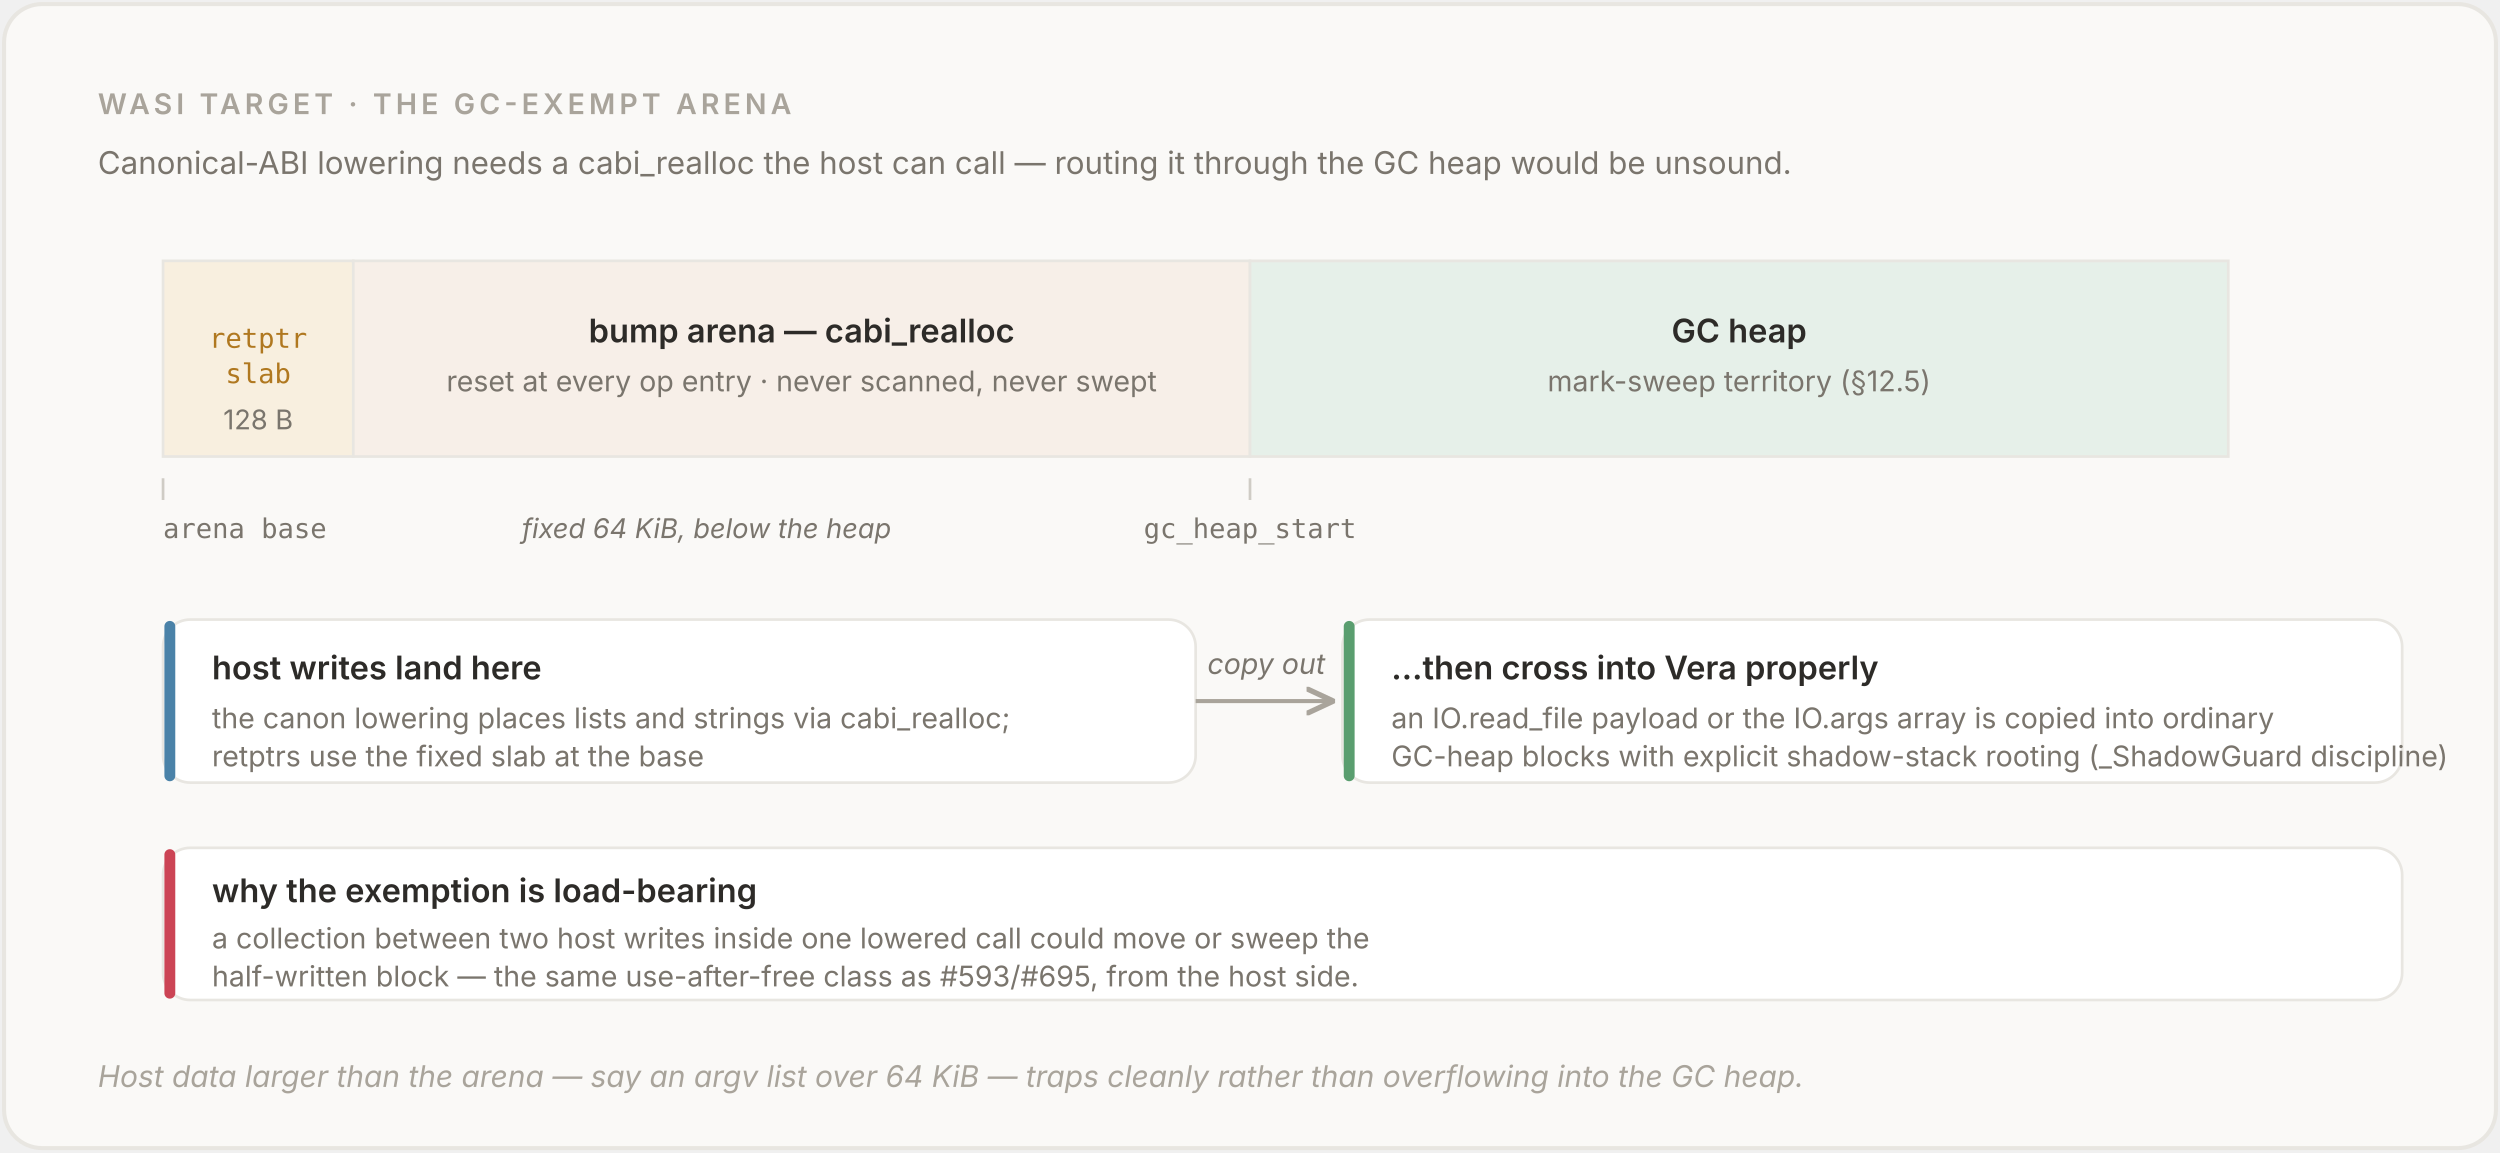
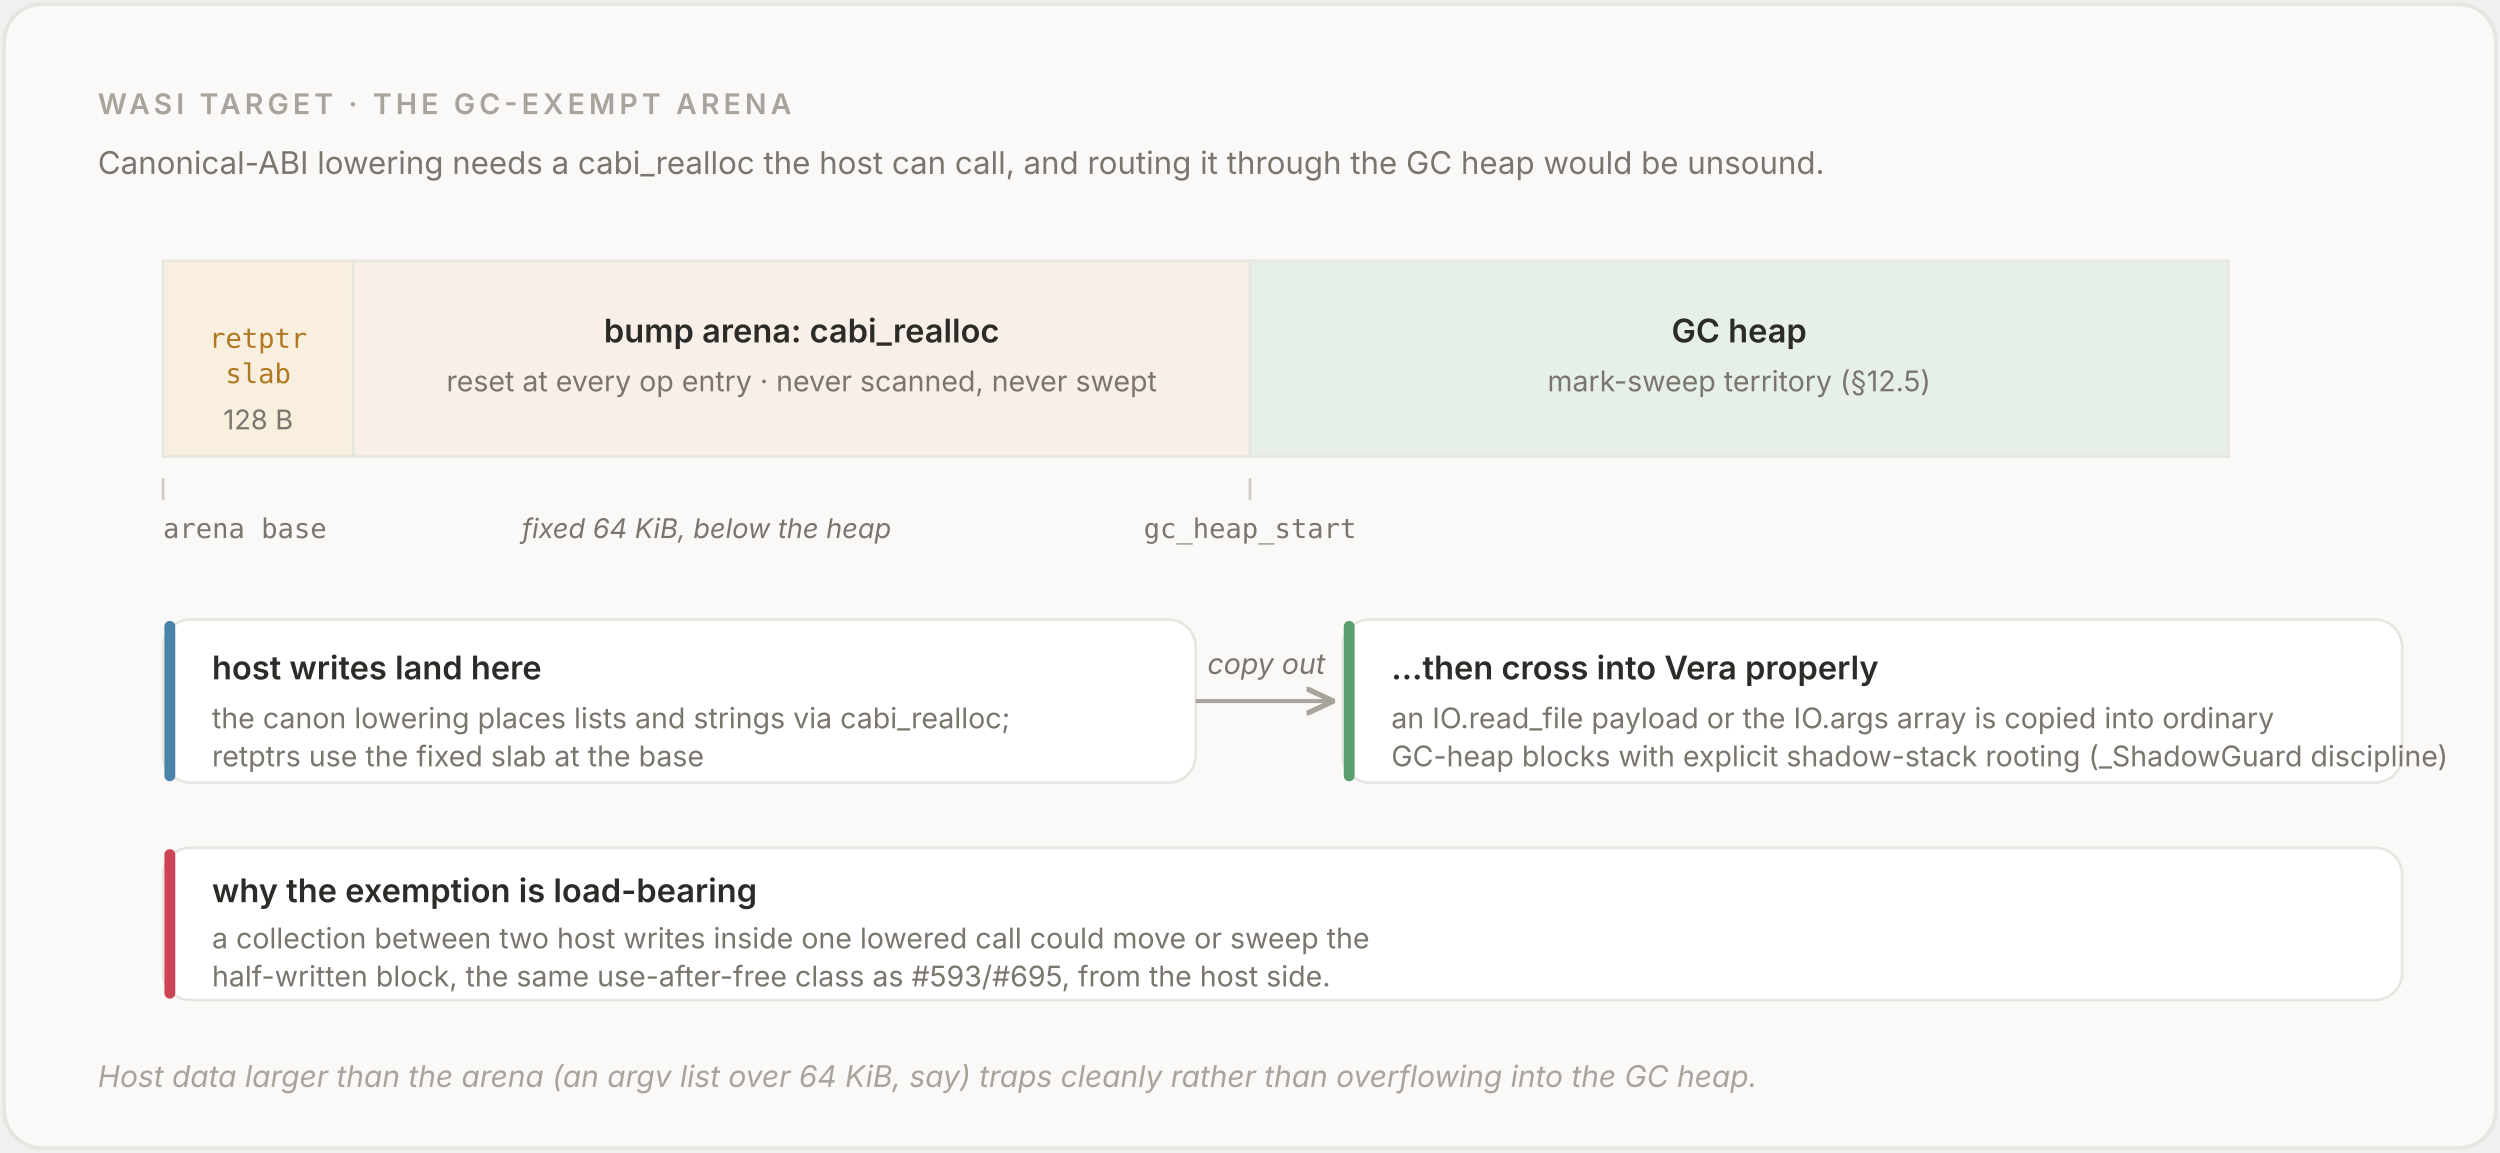
<svg xmlns="http://www.w3.org/2000/svg" width="920" height="424" viewBox="0 0 920 424" role="img" aria-labelledby="title">
  <defs>
    <marker id="arr" viewBox="0 0 8 8" refX="7" refY="4" markerWidth="7" markerHeight="7" orient="auto-start-reverse">
      <path d="M0,0.5 L7.5,4 L0,7.5" fill="none" stroke="#a9a49b" stroke-width="1.5" stroke-linecap="round" stroke-linejoin="round" />
    </marker>
    <style>
      .f  { font-family: -apple-system, BlinkMacSystemFont, 'Segoe UI', system-ui, sans-serif; }
      .m  { font-family: 'SF Mono', Menlo, Monaco, Consolas, monospace; }
      .micro { font-size: 10.5px; font-weight: 600; letter-spacing: 1.5px; fill: #a9a49b; }
      .sub { font-size: 11.5px; fill: #7a756d; }
      .seg { stroke: #e8e6e1; stroke-width: 1; }
      .card { fill: #ffffff; stroke: #e8e6e1; stroke-width: 1; }
      .t { font-size: 12px; font-weight: 600; fill: #2d2b28; }
      .d { font-size: 10.5px; fill: #7a756d; }
      .edge { fill: none; stroke: #a9a49b; stroke-width: 1.5; }
      .off { font-size: 10px; fill: #7a756d; }
      .footi { font-size: 11px; font-style: italic; fill: #a9a49b; }
    </style>
  </defs>
  <rect x="1.5" y="1.5" width="917" height="421" rx="14" fill="#faf9f7" stroke="#e8e6e1" stroke-width="1.5" />
  <text class="f micro" x="36" y="42">WASI TARGET · THE GC-EXEMPT ARENA</text>
-   <text class="f sub" x="36" y="64">Canonical-ABI lowering needs a cabi_realloc the host can call — routing it through the GC heap would be unsound.</text>
+   <text class="f sub" x="36" y="64">Canonical-ABI lowering needs a cabi_realloc the host can call, and routing it through the GC heap would be unsound.</text>
  <rect class="seg" x="60" y="96" width="70" height="72" fill="#f8efdf" />
  <text class="m" x="95" y="128" text-anchor="middle" font-size="10px" fill="#b07820">retptr</text>
  <text class="m" x="95" y="141" text-anchor="middle" font-size="10px" fill="#b07820">slab</text>
  <text class="f off" x="95" y="158" text-anchor="middle" font-size="8.5px">128 B</text>
  <rect class="seg" x="130" y="96" width="330" height="72" fill="#f7efe8" />
-   <text class="f t" x="295" y="126" text-anchor="middle">bump arena — cabi_realloc</text>
+   <text class="f t" x="295" y="126" text-anchor="middle">bump arena: cabi_realloc</text>
  <text class="f d" x="295" y="144" text-anchor="middle">reset at every op entry · never scanned, never swept</text>
  <rect class="seg" x="460" y="96" width="360" height="72" fill="#e6f0e9" />
  <text class="f t" x="640" y="126" text-anchor="middle">GC heap</text>
  <text class="f d" x="640" y="144" text-anchor="middle">mark-sweep territory (§12.5)</text>
  <line x1="60" y1="176" x2="60" y2="184" stroke="#cfccc5" />
  <text class="m off" x="60" y="198">arena base</text>
  <line x1="460" y1="176" x2="460" y2="184" stroke="#cfccc5" />
  <text class="m off" x="460" y="198" text-anchor="middle">gc_heap_start</text>
  <text class="f off" x="260" y="198" text-anchor="middle" font-style="italic">fixed 64 KiB, below the heap</text>
  <g>
    <rect class="card" x="60" y="228" width="380" height="60" rx="10" />
    <rect x="60.5" y="228.5" width="4" height="59" rx="2" fill="#4a82a8" />
    <text class="f t" x="78" y="250">host writes land here</text>
    <text class="f d" x="78" y="268">the canon lowering places lists and strings via cabi_realloc;</text>
    <text class="f d" x="78" y="282">retptrs use the fixed slab at the base</text>
  </g>
  <polyline class="edge" points="440,258 490,258" marker-end="url(#arr)" />
  <text class="f d" x="466" y="248" text-anchor="middle" font-size="9px" font-style="italic" fill="#a9a49b">copy out</text>
  <g>
    <rect class="card" x="494" y="228" width="390" height="60" rx="10" />
    <rect x="494.5" y="228.5" width="4" height="59" rx="2" fill="#5a9e6f" />
    <text class="f t" x="512" y="250">…then cross into Vera properly</text>
    <text class="f d" x="512" y="268">an IO.read_file payload or the IO.args array is copied into ordinary</text>
    <text class="f d" x="512" y="282">GC-heap blocks with explicit shadow-stack rooting (_ShadowGuard discipline)</text>
  </g>
  <g>
    <rect class="card" x="60" y="312" width="824" height="56" rx="10" />
    <rect x="60.5" y="312.5" width="4" height="55" rx="2" fill="#c45" />
    <text class="f t" x="78" y="332" fill="#a83838">why the exemption is load-bearing</text>
    <text class="f d" x="78" y="349">a collection between two host writes inside one lowered call could move or sweep the</text>
-     <text class="f d" x="78" y="363">half-written block — the same use-after-free class as #593/#695, from the host side.</text>
+     <text class="f d" x="78" y="363">half-written block, the same use-after-free class as #593/#695, from the host side.</text>
  </g>
-   <text class="f footi" x="36" y="400">Host data larger than the arena — say an argv list over 64 KiB — traps cleanly rather than overflowing into the GC heap.</text>
+   <text class="f footi" x="36" y="400">Host data larger than the arena (an argv list over 64 KiB, say) traps cleanly rather than overflowing into the GC heap.</text>
</svg>
